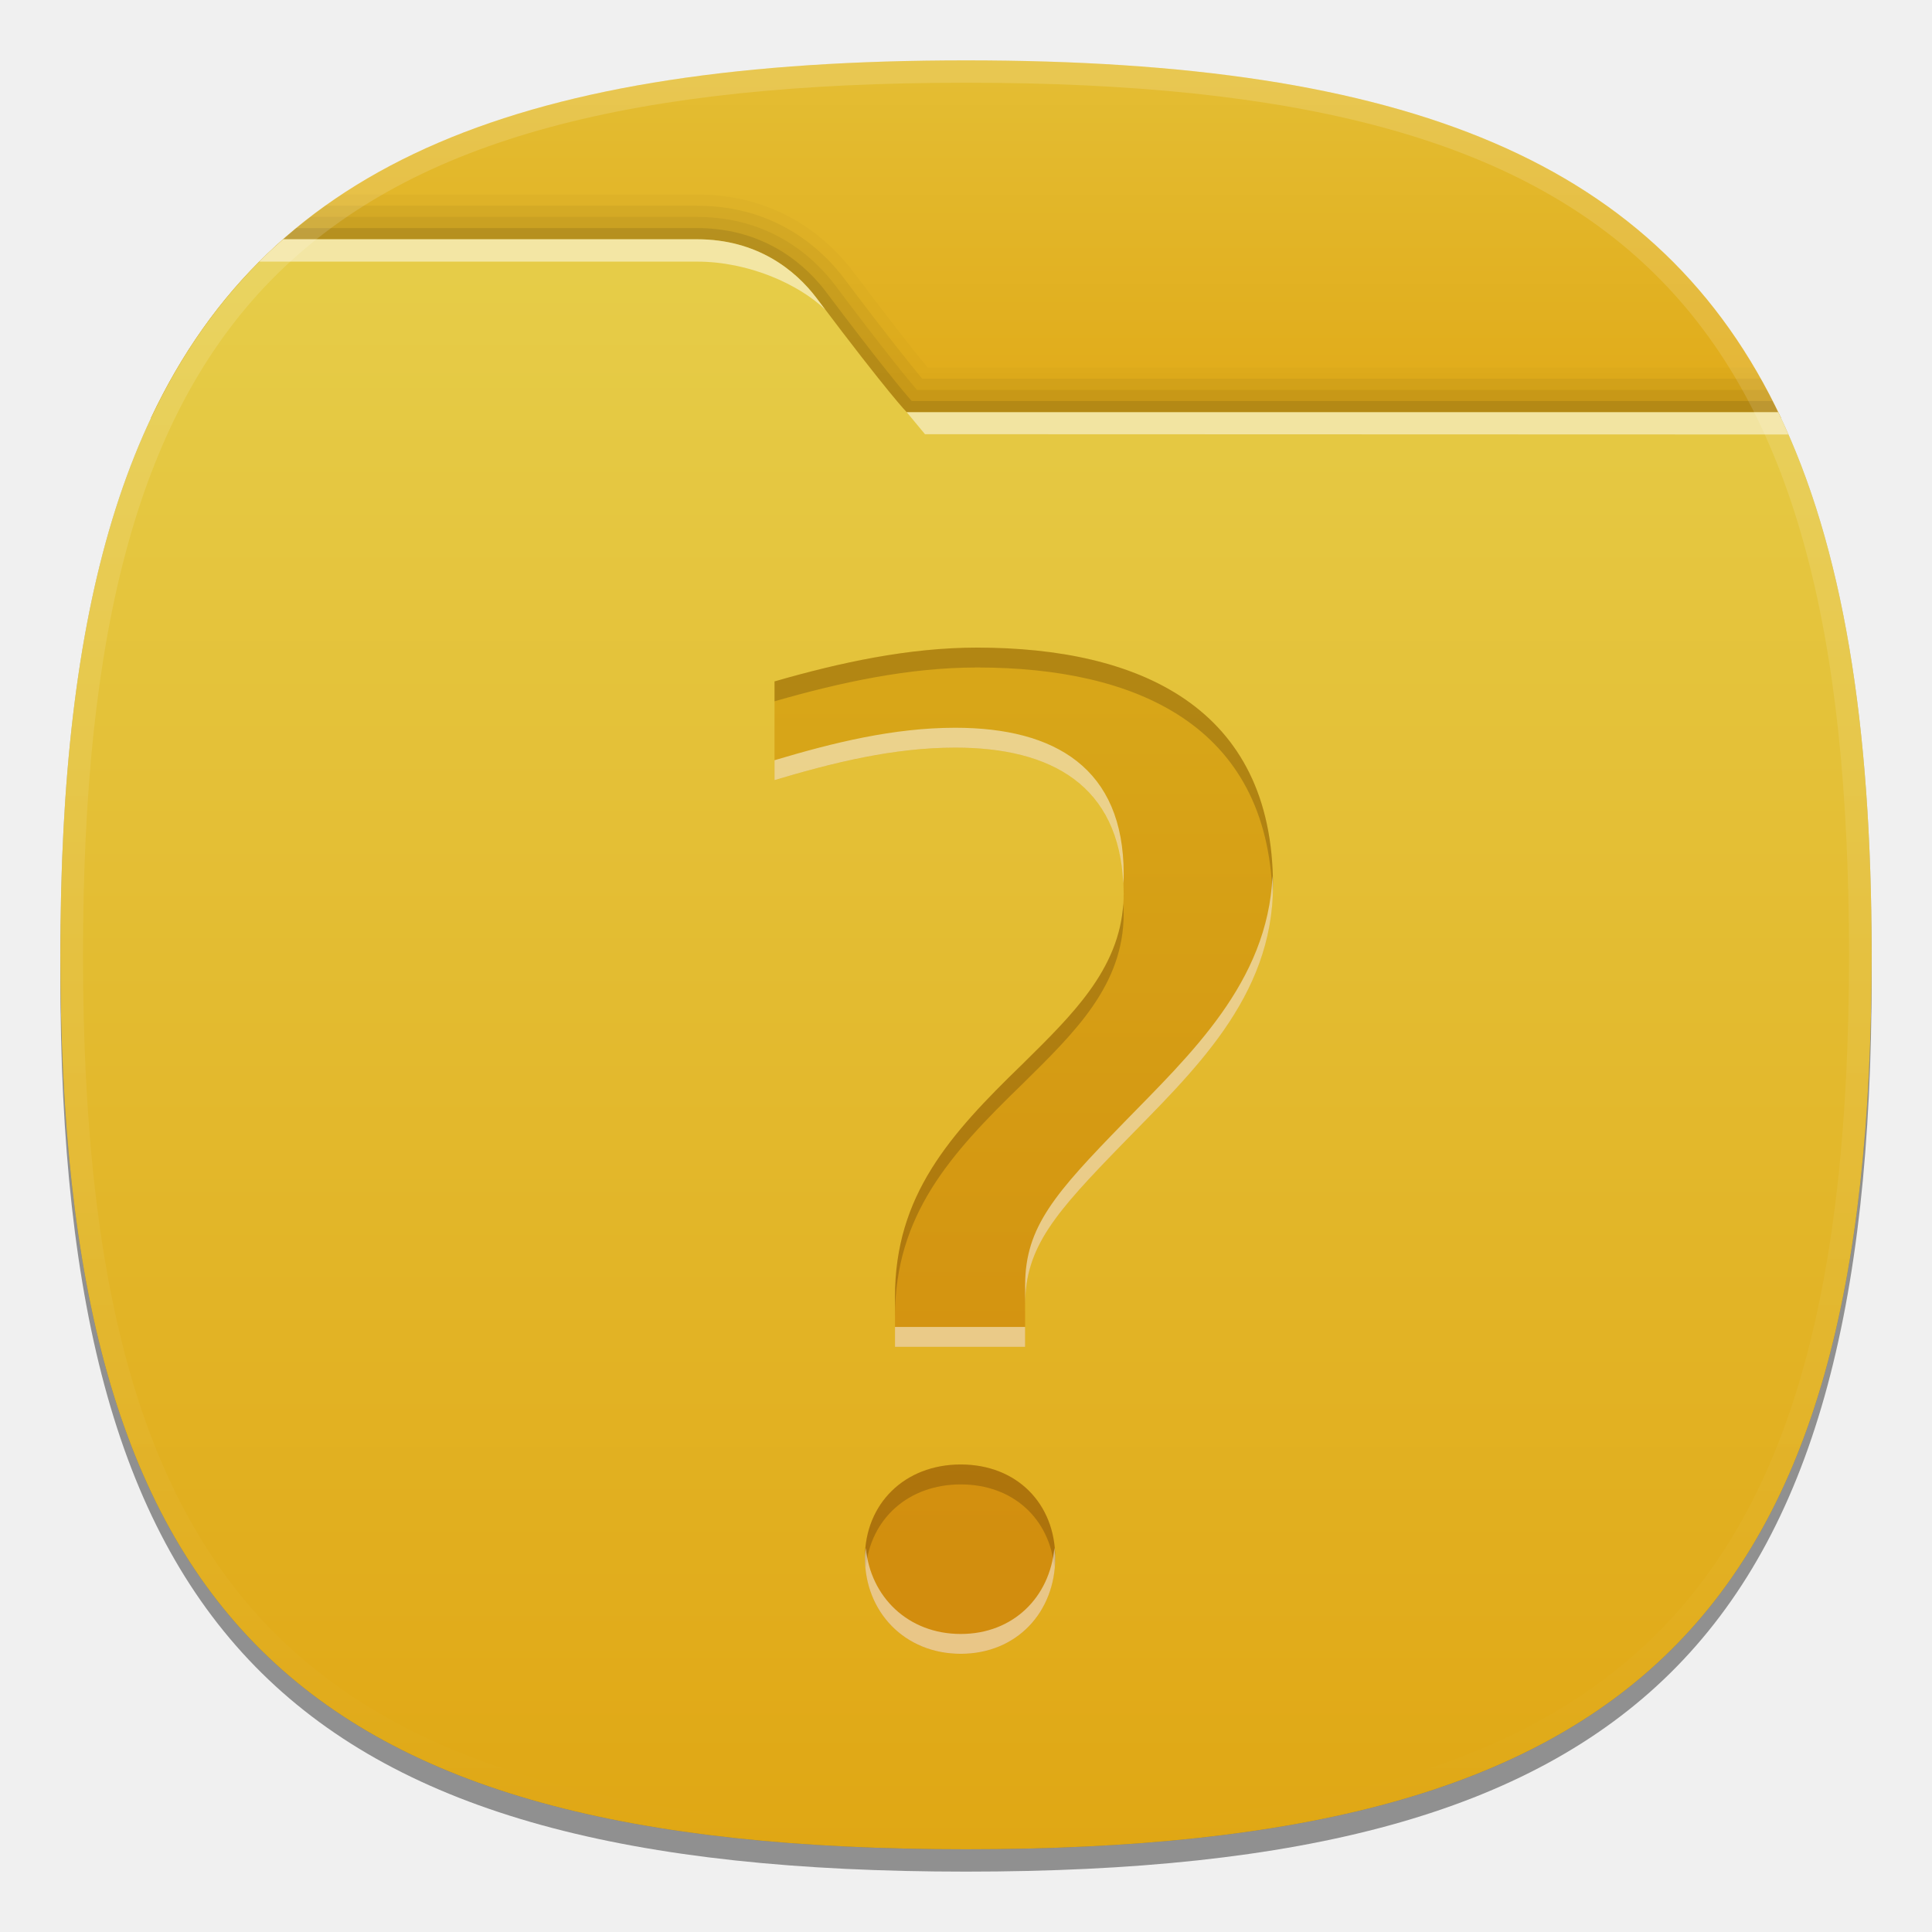
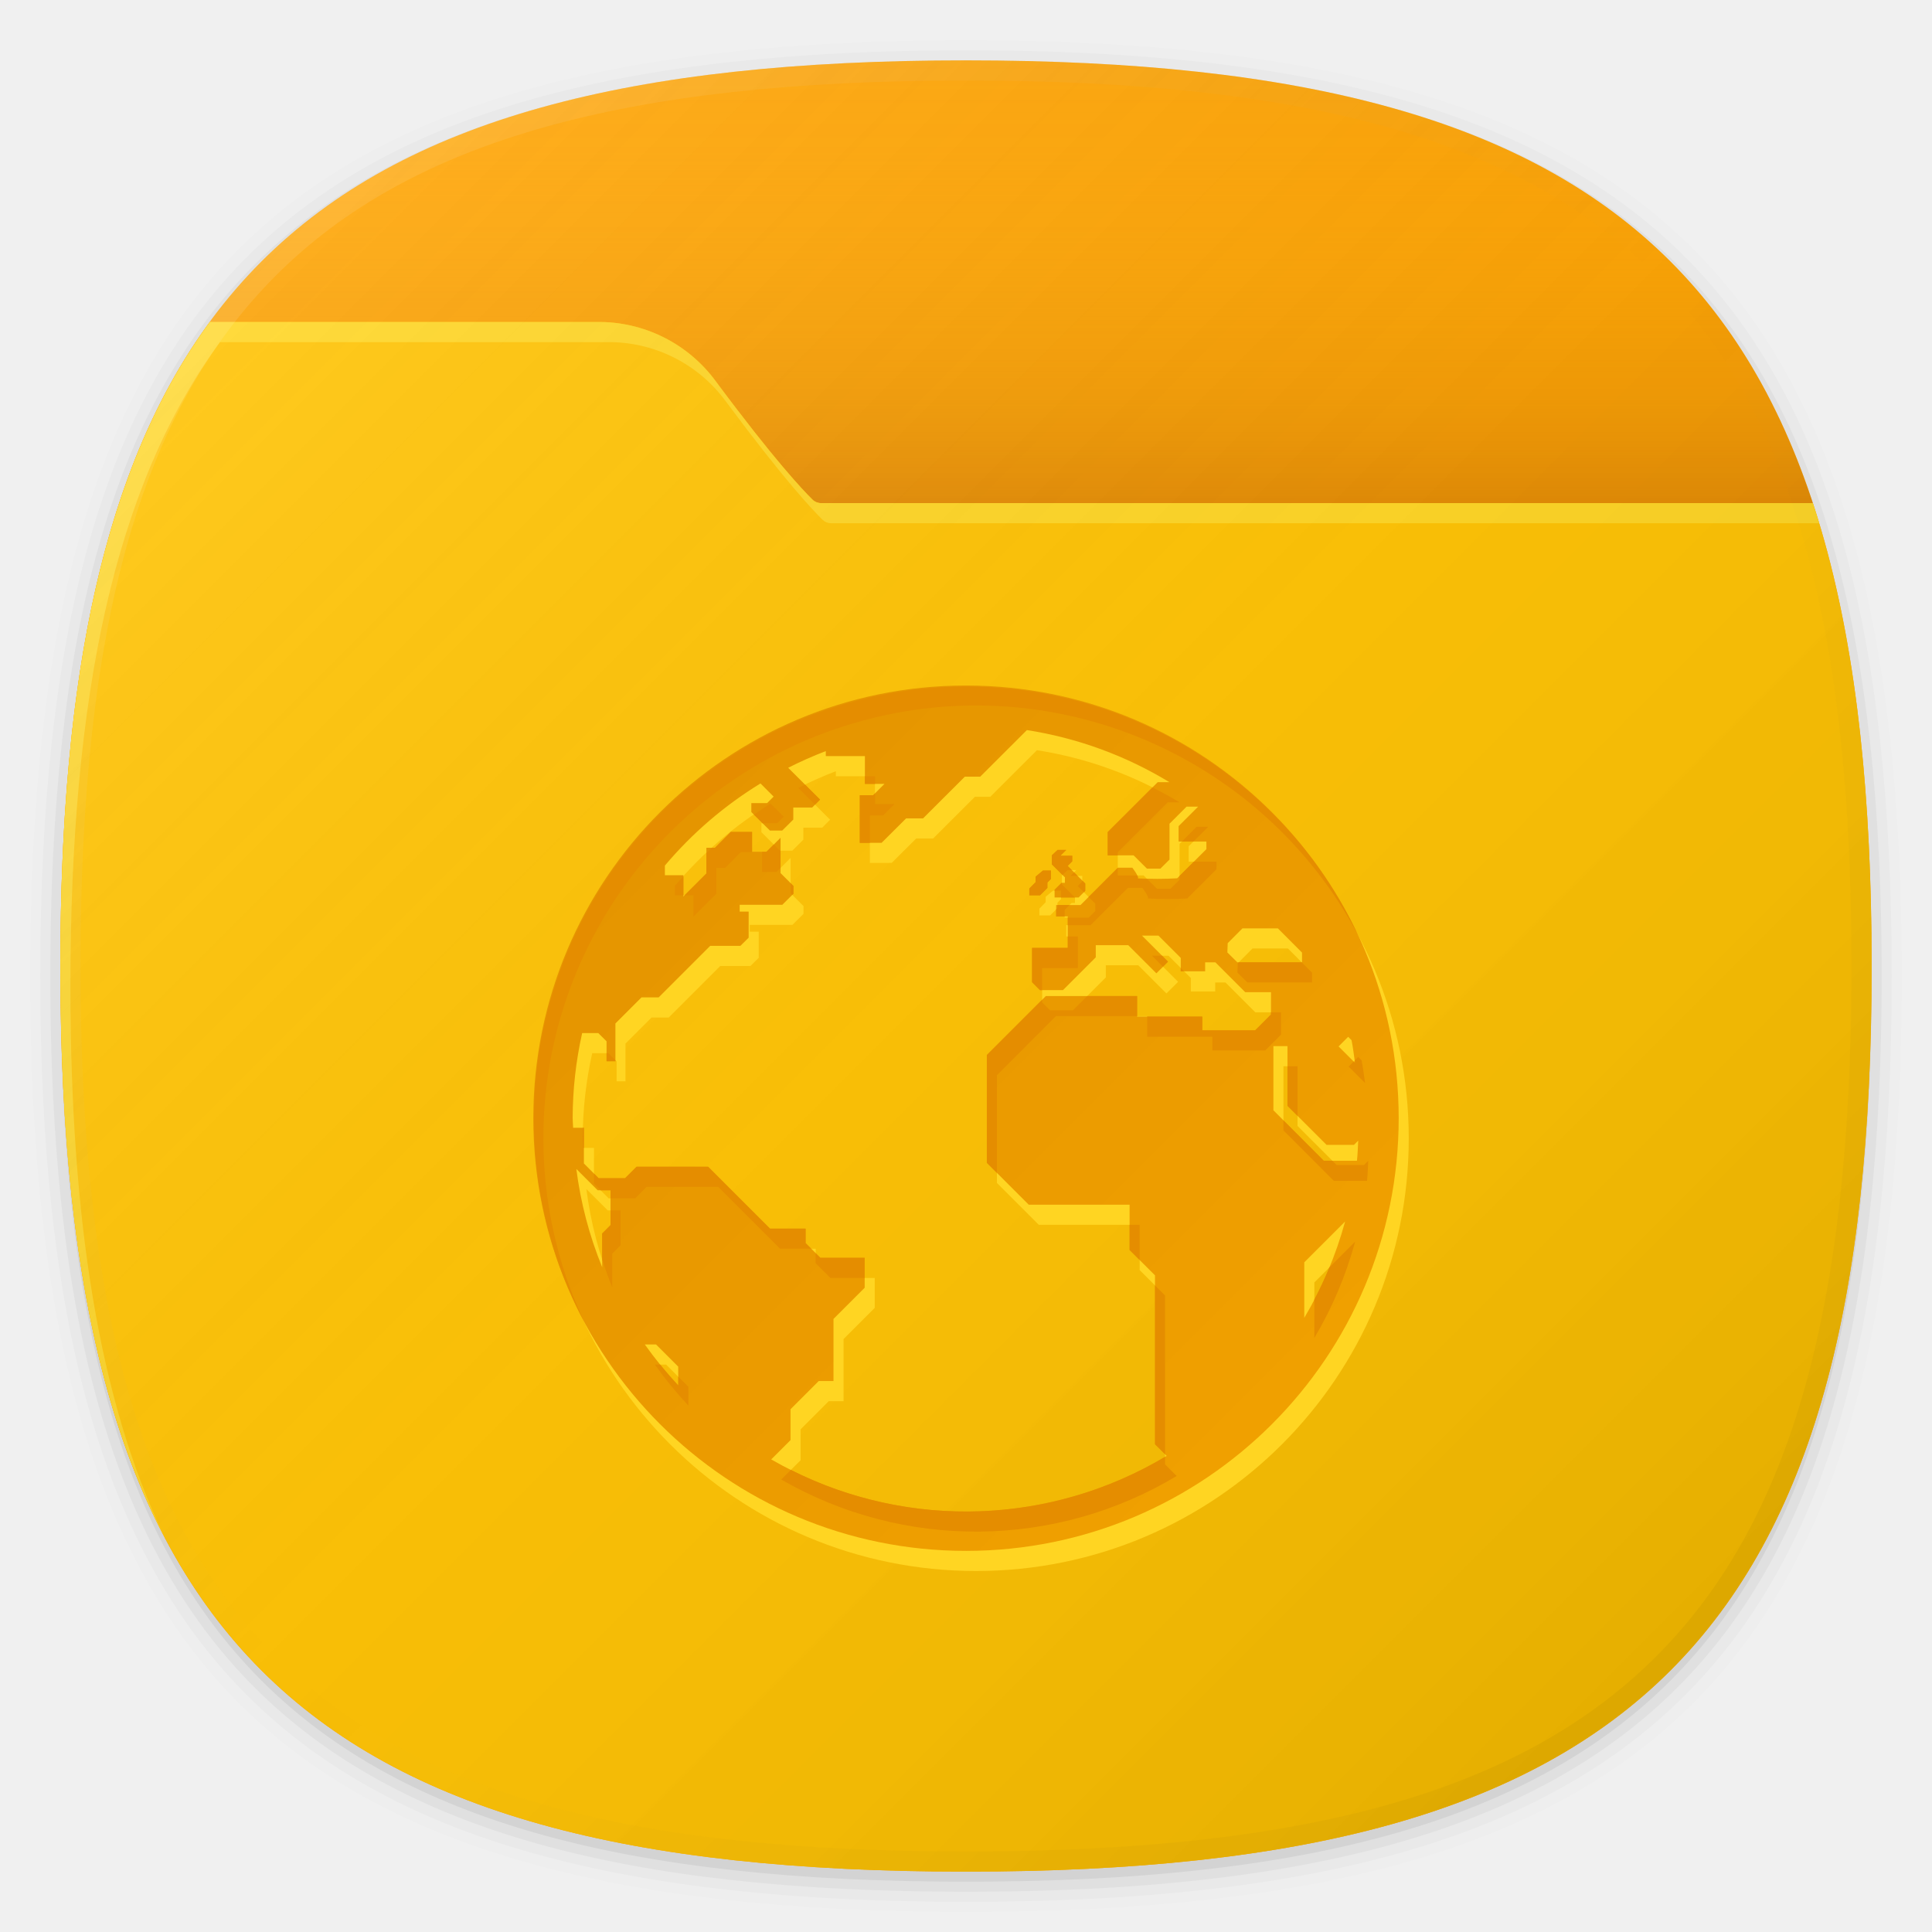
- <svg xmlns="http://www.w3.org/2000/svg" version="1.1" id="Livello_1" x="0px" y="0px" width="96px" height="96px" viewBox="0 0 96 96" enable-background="new 0 0 96 96" xml:space="preserve">
-   <defs id="defs63" />
-   <path d="M 93,48.556 C 93,81.483 81.344,93 48,93 14.661,93 3,81.483 3,48.556 3,15.63 14.661,4.111 48,4.111 c 33.342,0 45,11.519 45,44.444 z" id="path2" style="fill-opacity:0.4;stroke-width:1.118" />
-   <rect width="90" height="90" id="rect4" x="3" y="3" style="fill:none;stroke-width:0.938" />
-   <linearGradient id="SVGID_1_" gradientUnits="userSpaceOnUse" x1="18.805" y1="-147.865" x2="18.805" y2="-163.865" gradientTransform="matrix(1.125,0,0,-1.111111,26.84415,-161.2947)">
-     <stop offset="0" style="stop-color:#E4BE34" id="stop6" />
-     <stop offset="1" style="stop-color:#E0AA18" id="stop8" />
-   </linearGradient>
-   <path d="M 88.504,20.778 C 82.484,7.989 69.936,3 48,3 26.065,3 13.517,7.989 7.495,20.778 Z" id="path11" style="fill:url(#SVGID_1_);stroke-width:1.118" />
-   <path d="m 48,91.889 c 33.344,0 45,-11.518 45,-44.444 0,-12.751 -1.758,-22.279 -5.838,-29.183 h -41.072 C 45.468,17.507 44.346,16.097 42.395,13.503 41.318,12.071 38.875,9.667 34.633,9.667 H 16.989 C 7.002,16.256 3,28.182 3,47.444 3,80.371 14.661,91.889 48,91.889 Z" id="path13" style="fill-opacity:0.02;stroke-width:1.118" />
-   <path d="m 48,91.889 c 33.344,0 45,-11.518 45,-44.444 C 93,35.038 91.341,25.673 87.495,18.817 H 45.824 c -0.548,-0.653 -1.693,-2.073 -3.881,-4.981 -1.015,-1.35 -3.315,-3.613 -7.31,-3.613 h -18.459 C 6.781,16.917 3,28.713 3,47.444 3,80.371 14.661,91.889 48,91.889 Z" id="path15" style="fill-opacity:0.05;stroke-width:1.118" />
-   <path d="m 48,91.889 c 33.344,0 45,-11.518 45,-44.444 C 93,35.366 91.423,26.178 87.789,19.372 H 45.562 c -0.48,-0.56 -1.631,-1.964 -4.07,-5.206 C 40.539,12.901 38.38,10.778 34.633,10.778 H 15.428 C 6.584,17.561 3,29.219 3,47.444 3,80.371 14.661,91.889 48,91.889 Z" id="path17" style="fill-opacity:0.05;stroke-width:1.118" />
-   <path d="m 48,91.889 c 33.344,0 45,-11.518 45,-44.444 C 93,35.69 91.504,26.677 88.075,19.928 H 45.304 c -0.368,-0.414 -1.487,-1.74 -4.264,-5.43 -0.89,-1.181 -2.905,-3.166 -6.407,-3.166 h -19.908 C 6.393,18.192 3,29.708 3,47.444 3,80.371 14.661,91.889 48,91.889 Z" id="path19" style="fill-opacity:0.1;stroke-width:1.118" />
-   <linearGradient id="SVGID_2_" gradientUnits="userSpaceOnUse" x1="18.805" y1="-155.865" x2="18.805" y2="-227.865" gradientTransform="matrix(1.125,0,0,-1.111111,26.84415,-161.2947)">
-     <stop offset="0" style="stop-color:#E6CD49" id="stop21" />
-     <stop offset="1" style="stop-color:#E0A714" id="stop23" />
-   </linearGradient>
-   <path d="m 48,91.889 c 33.344,0 45,-11.518 45,-44.444 C 93,36.013 91.59,27.168 88.361,20.483 H 45.056 c 0,0 -0.827,-0.817 -4.467,-5.654 -1.073,-1.426 -2.978,-2.94 -5.956,-2.94 -3.621,0 -13.427,0 -20.561,0 C 6.214,18.808 3,30.179 3,47.444 3,80.371 14.661,91.889 48,91.889 Z" id="path26" style="fill:url(#SVGID_2_);stroke-width:1.118" />
-   <path d="M 34.633,11.889 H 14.072 C 13.664,12.248 13.263,12.616 12.88,13 h 21.753 c 2.601,0 5.072,1.141 6.371,2.381 C 40.867,15.2 40.734,15.023 40.589,14.83 39.515,13.403 37.611,11.889 34.633,11.889 Z M 88.361,20.483 H 45.056 l 0.906,1.092 42.898,0.014 c -0.163,-0.372 -0.325,-0.746 -0.499,-1.107 z" id="path28" style="fill:#ffffff;fill-opacity:0.5;stroke-width:1.118" />
-   <linearGradient id="SVGID_3_" gradientUnits="userSpaceOnUse" x1="-175.12" y1="-963.959" x2="-175.12" y2="-1043.204" gradientTransform="matrix(1.125,0,0,-1.111111,245.0101,-1067.785)">
-     <stop offset="0" style="stop-color:#FFFFFF" id="stop30" />
-     <stop offset="1" style="stop-color:#FFFFFF;stop-opacity:0" id="stop32" />
-   </linearGradient>
-   <path d="M 48,3 C 14.661,3 3,14.518 3,47.444 c 0,32.927 11.661,44.444 45,44.444 33.344,0 45,-11.518 45,-44.444 C 93,14.518 81.342,3 48,3 Z m 0,87.778 C 15.197,90.778 4.125,79.842 4.125,47.444 4.125,15.047 15.197,4.111 48,4.111 c 32.803,0 43.875,10.936 43.875,43.333 0,32.398 -11.072,43.333 -43.875,43.333 z" id="path35" style="fill:url(#SVGID_3_);fill-opacity:0.15;stroke-width:1.118" />
-   <linearGradient id="SVGID_4_" gradientUnits="userSpaceOnUse" x1="21.356" y1="-176.581" x2="21.356" y2="-244.963" gradientTransform="matrix(1.125,0,0,-1.111111,26.84415,-161.2947)">
-     <stop offset="0" style="stop-color:#D6A214" id="stop37" />
-     <stop offset="0.75" style="stop-color:#CE820A" id="stop39" />
-     <stop offset="1" style="stop-color:#CE820A" id="stop41" />
-   </linearGradient>
-   <path d="m 47.739,72.769 c -2.789,0 -4.762,1.951 -4.762,4.638 0,2.687 1.973,4.772 4.762,4.772 2.79,0 4.695,-2.082 4.695,-4.772 C 52.432,74.72 50.529,72.769 47.739,72.769 Z m 0.817,-40.59 c -3.401,0 -6.804,0.74 -10.07,1.68 v 4.907 c 2.927,-0.874 5.919,-1.614 8.981,-1.614 4.966,0 8.368,2.017 8.368,7.259 0,3.563 -2.448,5.914 -5.034,8.468 -3.607,3.496 -6.329,6.518 -6.329,11.558 v 2.487 h 6.465 v -2.083 c 0,-2.89 1.495,-4.569 4.898,-8.063 3.402,-3.496 7.417,-7.191 7.417,-12.77 0.001,-8.87 -6.667,-11.827 -14.696,-11.827 z" id="path44" style="fill:url(#SVGID_4_);fill-opacity:0.9;stroke-width:1.118" />
-   <path d="m 44.472,64.436 v 0.988 c 0,-5.038 2.723,-8.063 6.329,-11.557 2.586,-2.554 5.034,-4.904 5.034,-8.467 0,-0.174 -0.013,-0.336 -0.02,-0.502 C 55.603,48.19 53.266,50.442 50.801,52.879 47.194,56.372 44.472,59.396 44.472,64.436 Z" id="path46" style="fill:#1a0900;fill-opacity:0.2;stroke-width:1.118" />
-   <path d="m 47.739,72.769 c -2.789,0 -4.762,1.951 -4.762,4.638 0,0.171 0.029,0.331 0.045,0.496 0.231,-2.426 2.105,-4.143 4.717,-4.143 2.613,0 4.428,1.72 4.652,4.143 0.013,-0.164 0.043,-0.324 0.043,-0.496 C 52.432,74.72 50.529,72.769 47.739,72.769 Z" id="path48" style="fill:#1a0900;fill-opacity:0.2;stroke-width:1.118" />
-   <path d="m 48.556,32.179 c -3.401,0 -6.804,0.74 -10.07,1.68 v 0.988 c 3.266,-0.94 6.669,-1.68 10.07,-1.68 7.88,0 14.433,2.861 14.675,11.352 0.008,-0.171 0.024,-0.338 0.024,-0.512 -0.001,-8.871 -6.669,-11.828 -14.698,-11.828 z" id="path50" style="fill:#1a0900;fill-opacity:0.2;stroke-width:1.118" />
-   <rect x="44.472" y="65.936" width="6.465" height="0.988" id="rect52" style="fill:#ffffff;fill-opacity:0.5;stroke-width:1.118" />
-   <path d="m 55.815,43.908 c 0.01,-0.161 0.02,-0.321 0.02,-0.487 0,-5.243 -3.402,-7.259 -8.368,-7.259 -3.063,0 -6.055,0.739 -8.981,1.613 v 0.989 C 41.414,37.89 44.406,37.15 47.468,37.15 c 4.801,0.001 8.13,1.896 8.348,6.758 z" id="path54" style="fill:#ffffff;fill-opacity:0.5;stroke-width:1.118" />
-   <path d="m 55.837,55.787 c -3.403,3.496 -4.898,5.176 -4.898,8.064 V 64.84 c 0,-2.89 1.495,-4.569 4.898,-8.063 3.402,-3.496 7.417,-7.191 7.417,-12.77 0,-0.166 -0.018,-0.314 -0.024,-0.476 -0.238,5.291 -4.097,8.871 -7.394,12.256 z" id="path56" style="fill:#ffffff;fill-opacity:0.5;stroke-width:1.118" />
-   <path d="m 47.739,81.191 c -2.612,0 -4.487,-1.837 -4.717,-4.278 -0.016,0.163 -0.045,0.322 -0.045,0.492 0,2.687 1.973,4.772 4.762,4.772 2.79,0 4.695,-2.082 4.695,-4.772 0,-0.17 -0.029,-0.328 -0.043,-0.492 -0.225,2.442 -2.038,4.278 -4.652,4.278 z" id="path58" style="fill:#ffffff;fill-opacity:0.5;stroke-width:1.118" />
+ <svg xmlns="http://www.w3.org/2000/svg" width="192" height="192" viewBox="0 0 192 192">
+   <defs>
+     <style>
+       .cls-1 {
+         fill: none;
+       }
+ 
+       .cls-2 {
+         opacity: 0.01;
+       }
+ 
+       .cls-2, .cls-3, .cls-4, .cls-5 {
+         isolation: isolate;
+       }
+ 
+       .cls-3 {
+         opacity: 0.02;
+       }
+ 
+       .cls-4 {
+         opacity: 0.04;
+       }
+ 
+       .cls-5 {
+         opacity: 0.06;
+       }
+ 
+       .cls-6 {
+         fill: #ffa300;
+       }
+ 
+       .cls-7 {
+         fill: url(#未命名的渐变_44);
+       }
+ 
+       .cls-8 {
+         fill: #ffc200;
+       }
+ 
+       .cls-9 {
+         fill: #ffd522;
+       }
+ 
+       .cls-10 {
+         fill: url(#未命名的渐变_15);
+       }
+ 
+       .cls-11 {
+         fill: url(#未命名的渐变_2);
+       }
+ 
+       .cls-12 {
+         fill: url(#未命名的渐变_111);
+       }
+ 
+       .cls-13 {
+         fill: #e58d00;
+       }
+     </style>
+     <linearGradient id="未命名的渐变_44" data-name="未命名的渐变 44" x1="100.502" y1="50" x2="100.502" y2="6" gradientUnits="userSpaceOnUse">
+       <stop offset="0" stop-color="#b96400" stop-opacity="0.4" />
+       <stop offset="0.225" stop-color="#d17e00" stop-opacity="0.265" />
+       <stop offset="0.527" stop-color="#ea9900" stop-opacity="0.12" />
+       <stop offset="0.795" stop-color="#faaa00" stop-opacity="0.031" />
+       <stop offset="1" stop-color="#ffb000" stop-opacity="0" />
+     </linearGradient>
+     <linearGradient id="未命名的渐变_15" data-name="未命名的渐变 15" x1="166.004" y1="27.998" x2="25.998" y2="168.004" gradientTransform="matrix(1, 0, 0, -1, 0, 194)" gradientUnits="userSpaceOnUse">
+       <stop offset="0" stop-opacity="0.1" />
+       <stop offset="0.5" stop-color="gray" stop-opacity="0.05" />
+       <stop offset="1" stop-color="#fff" stop-opacity="0.12" />
+     </linearGradient>
+     <linearGradient id="未命名的渐变_2" data-name="未命名的渐变 2" x1="166.012" y1="75.988" x2="25.987" y2="216.012" gradientTransform="matrix(1, 0, 0, -1, 0, 242)" gradientUnits="userSpaceOnUse">
+       <stop offset="0" stop-opacity="0.04" />
+       <stop offset="0.5" stop-color="gray" stop-opacity="0" />
+       <stop offset="1" stop-color="#fff" stop-opacity="0.1" />
+     </linearGradient>
+     <linearGradient id="未命名的渐变_111" data-name="未命名的渐变 111" x1="126.407" y1="52.47" x2="65.595" y2="113.282" gradientTransform="matrix(1, 0, 0, -1, 0, 194)" gradientUnits="userSpaceOnUse">
+       <stop offset="0" stop-color="#f0a000" />
+       <stop offset="1" stop-color="#e59500" />
+     </linearGradient>
+   </defs>
+   <g id="图层_2" data-name="图层 2">
+     <g id="图层_1-2" data-name="图层 1">
+       <rect class="cls-1" width="192" height="192" />
+       <g>
+         <path class="cls-2" d="M96,190C27.3,190,3,165.7,3,97S27.3,4,96,4s93,24.3,93,93S164.7,190,96,190Z" />
+         <path class="cls-3" d="M96,189C28.1,189,4,164.9,4,97S28.1,5,96,5s92,24.1,92,92S163.9,189,96,189Z" />
+         <path class="cls-4" d="M96,188C28.8,188,5,164.2,5,97S28.8,6,96,6s91,23.8,91,91S163.2,188,96,188Z" />
+         <path class="cls-5" d="M186,97c0,66.7-23.3,90-90,90S6,163.7,6,97,29.3,7,96,7,186,30.3,186,97Z" />
+       </g>
+       <path class="cls-6" d="M186,96c0,66.7-23.3,90-90,90S6,162.7,6,96,29.3,6,96,6,186,29.3,186,96Z" />
+       <path class="cls-7" d="M71.177,37.953c5.758,7.748,8.622,10.776,9.568,11.7a1.2,1.2,0,0,0,.842.344H180.16C169.684,18.149,144.154,6,96,6,58.276,6,34.438,13.457,20.843,32H59.266A14.424,14.424,0,0,1,71.177,37.953Z" />
+       <path class="cls-8" d="M6,96c0,66.67,23.32,90,90,90s90-23.33,90-90c0-18.545-1.807-33.732-5.846-46H81.587a1.2,1.2,0,0,1-.842-.344c-.946-.927-3.81-3.955-9.568-11.7A14.424,14.424,0,0,0,59.266,32H20.859C10.407,46.245,6,67.029,6,96Z" />
+       <path class="cls-9" d="M7,98c0-28.971,4.407-49.755,14.859-64H60.266a14.424,14.424,0,0,1,11.911,5.953c5.758,7.748,8.622,10.776,9.568,11.7a1.2,1.2,0,0,0,.842.344H180.78c-.2-.674-.41-1.343-.626-2H81.587a1.2,1.2,0,0,1-.842-.344c-.946-.927-3.81-3.955-9.568-11.7A14.424,14.424,0,0,0,59.266,32H20.859C10.407,46.245,6,67.029,6,96c0,24.311,3.106,42.854,10.279,56.61C9.816,139.073,7,121.152,7,98Z" />
+       <path class="cls-10" d="M186,96c0,66.67-23.32,90-90,90S6,162.67,6,96,29.32,6,96,6,186,29.32,186,96Z" />
+       <path class="cls-11" d="M96,6C29.3,6,6,29.3,6,96s23.3,90,90,90,90-23.3,90-90S162.7,6,96,6Zm68.6,158.6C151.2,178,130,184,96,184s-55.2-6-68.6-19.4S8,130,8,96s6-55.2,19.4-68.6S62,8,96,8s55.2,6,68.6,19.4S184,62,184,96,178,151.2,164.6,164.6Z" />
+       <path class="cls-9" d="M97,70.125a43,43,0,1,0,43,42.99A43,43,0,0,0,97,70.125Zm37.979,34.912.336.338c.15.741.238,1.5.346,2.254l-1.634-1.636ZM61.672,123.752l-.827.834v3.351a38.75,38.75,0,0,1-2.57-9.767l2.122,2.118h1.275Zm6.735,15.937a39.422,39.422,0,0,1-3.325-4.075H66.2l2.2,2.2Zm58.9-36.866-1.569,1.567h-5.254v-1.362h-6.477v-2.045h-9.07l-5.865,5.866v10.709l4.159,4.161h10.027v4.5l2.525,2.524v16.785l1.159,1.158a38.752,38.752,0,0,1-39.3.349l1.92-1.919v-3.069l2.8-2.8h1.469v-6.174l3.1-3.1V127h-4.4l-1.466-1.464V124.1H77.519l-6.147-6.149H64.261L63.12,119.09H60.489l-1.462-1.466v-3.545H57.958c-.008-.325-.049-.639-.049-.964a39.1,39.1,0,0,1,.946-8.451h1.6l.825.821v1.976h.879v-3.749l2.594-2.594h1.706L71.577,96h3l.824-.813V92.591h-.891v-.675h4.236l1.106-1.1v-.77l-1.282-1.281V85.255l-1.4,1.4h-1.43V84.677H73.624l-1.568,1.571H71.2v2.559l-2.287,2.286V88.98H67.076v-.961a39.284,39.284,0,0,1,9.5-8.162l1.306,1.309-.645.643h-1.57V82.7l1.847,1.839h1.222l1.1-1.093V82.253h1.875l.785-.79L79.329,78.3a39.568,39.568,0,0,1,3.739-1.658v.5h3.886V79.9H88.9l-1.124,1.125H86.447v4.732h2.166L91.05,83.33h1.681l4.152-4.144h1.528l4.64-4.632a38.773,38.773,0,0,1,14.167,5.18h-1.169l-4.965,4.958V87h2.569l1.329,1.323h1.337l.905-.9V83.86l1.694-1.695h1.15L118.129,84.1V85.63h2.761v.759l-2.9,2.894a33.063,33.063,0,0,1-3.921,0c.153-.158-.539-1.051-.539-1.051h-1.437l-3.714,3.71h-2.419v1.125h1.155V96.2h-3.548v3.41l.786.788h2.283l3.26-3.26V95.929h3.225l2.8,2.8,1.159-1.157-2.59-2.592h1.634l2.219,2.215v1.333h2.423v-.89h1.021l2.965,2.965h2.56Zm-3.34-5.188-.993-.983.033-.92,1.466-1.472h3.52l2.4,2.406v.967h-6.428Zm6.651,35.334v-5.523l4.058-4.056A38.741,38.741,0,0,1,130.616,132.969Zm1.939-15.616-5.009-5.016v-6.373h1.4v5.93l3.884,3.883h2.724l.423-.422c-.039.667-.053,1.339-.126,2h-3.295ZM105.088,90.245v-.537l.35-.354v-.843h-.788l-.735.61v.547l-.623.632v.674h1.069Zm1.739-.508h-.33l-.692.692v.76h2.387l.658-.659V89.8L107.1,88.056l.457-.463v-.548h-1.182l.584-.578H106.1l-.568.53v.9l1.3,1.294Z" />
+       <path class="cls-12" d="M96,68.125a43,43,0,1,0,43,42.99A43,43,0,0,0,96,68.125Zm37.979,34.912.336.338c.15.741.238,1.5.346,2.254l-1.634-1.636ZM60.672,121.752l-.827.834v3.351a38.75,38.75,0,0,1-2.57-9.767l2.122,2.118h1.275Zm6.735,15.937a39.422,39.422,0,0,1-3.325-4.075H65.2l2.2,2.2Zm58.9-36.866-1.569,1.567h-5.254v-1.362h-6.477V98.983h-9.07l-5.865,5.866v10.709l4.159,4.161h10.027v4.5l2.525,2.524v16.785l1.159,1.158a38.752,38.752,0,0,1-39.3.349l1.92-1.919v-3.069l2.8-2.8h1.469v-6.174l3.1-3.1V125h-4.4l-1.466-1.464V122.1H76.519l-6.147-6.149H63.261L62.12,117.09H59.489l-1.462-1.466v-3.545H56.958c-.008-.325-.049-.639-.049-.964a39.1,39.1,0,0,1,.946-8.451h1.6l.825.821v1.976h.879v-3.749l2.594-2.594h1.706L70.577,94h3l.824-.813V90.591h-.891v-.675h4.236l1.106-1.1v-.77l-1.282-1.281V83.255l-1.4,1.4h-1.43V82.677H72.624l-1.568,1.571H70.2v2.559l-2.287,2.286V86.98H66.076v-.961a39.284,39.284,0,0,1,9.5-8.162l1.306,1.309-.645.643h-1.57V80.7l1.847,1.839h1.222l1.1-1.093V80.253h1.875l.785-.79L78.329,76.3a39.568,39.568,0,0,1,3.739-1.658v.5h3.886V77.9H87.9l-1.124,1.125H85.447v4.732h2.166L90.05,81.33h1.681l4.152-4.144h1.528l4.64-4.632a38.773,38.773,0,0,1,14.167,5.18h-1.169l-4.965,4.958V85h2.569l1.329,1.323h1.337l.905-.9V81.86l1.694-1.695h1.15L117.129,82.1V83.63h2.761v.759l-2.9,2.894a33.063,33.063,0,0,1-3.921,0c.153-.158-.539-1.051-.539-1.051h-1.437l-3.714,3.71h-2.419v1.125h1.155V94.2h-3.548v3.41l.786.788h2.283l3.26-3.26V93.929h3.225l2.8,2.8,1.159-1.157-2.59-2.592h1.634l2.219,2.215v1.333h2.423v-.89h1.021l2.965,2.965h2.56Zm-3.34-5.188-.993-.983.033-.92,1.466-1.472h3.52l2.4,2.406v.967h-6.428Zm6.651,35.334v-5.523l4.058-4.056A38.741,38.741,0,0,1,129.616,130.969Zm1.939-15.616-5.009-5.016v-6.373h1.4v5.93l3.884,3.883h2.724l.423-.422c-.039.667-.053,1.339-.126,2h-3.295ZM104.088,88.245v-.537l.35-.354v-.843h-.788l-.735.61v.547l-.623.632v.674h1.069Zm1.739-.508h-.33l-.692.692v.76h2.387l.658-.659V87.8L106.1,86.056l.457-.463v-.548h-1.182l.584-.578H105.1l-.568.53v.9l1.3,1.294Z" />
+       <g>
+         <polygon class="cls-13" points="112.256 124.22 113.256 125.22 113.256 121.719 112.256 121.719 112.256 124.22" />
+         <polygon class="cls-13" points="105.088 89.942 105.088 90.245 104.958 90.376 104.958 91.067 105.805 91.067 105.805 90.429 106.292 89.942 105.088 89.942" />
+         <polygon class="cls-13" points="108.052 98.983 106.634 100.401 104.351 100.401 103.565 99.613 103.565 99.354 98.07 104.849 98.07 115.558 99.07 116.558 99.07 106.849 104.935 100.983 113.005 100.983 113.005 98.983 108.052 98.983" />
+         <polygon class="cls-13" points="114.781 143.529 115.781 144.528 115.781 128.744 114.781 127.745 114.781 143.529" />
+         <polygon class="cls-13" points="102.915 87.121 102.915 87.668 102.292 88.3 102.292 88.974 103.361 88.974 104.088 88.245 104.088 87.708 104.438 87.354 104.438 86.511 103.65 86.511 102.915 87.121" />
+         <polygon class="cls-13" points="107.56 87.593 107.103 88.056 107.714 88.667 107.85 88.53 107.85 87.801 107.56 87.512 107.56 87.593" />
+         <polygon class="cls-13" points="107.094 87.045 106.737 86.69 106.378 87.045 107.094 87.045" />
+         <polygon class="cls-13" points="105.1 84.467 104.532 84.997 104.532 85.9 105.583 86.949 106.1 86.467 106.514 86.467 106.103 86.056 106.56 85.593 106.56 85.045 105.378 85.045 105.962 84.467 105.1 84.467" />
+         <path class="cls-13" d="M135.976,115.355l-.423.422h-2.724l-.427-.426h-.847v0l-4.009-4.015v1l5.009,5.016v0h3.3C135.923,116.694,135.937,116.022,135.976,115.355Z" />
+         <polygon class="cls-13" points="116.073 95.569 115.482 94.977 114.483 94.977 115.573 96.068 116.073 95.569" />
+         <path class="cls-13" d="M68.407,137.815l-1-1v.873q-.936-1.006-1.8-2.075h-.524a39.422,39.422,0,0,0,3.325,4.075Z" />
+         <path class="cls-13" d="M125.736,104.39l1.569-1.567V100.6h-1v.223l-1.569,1.567h-5.254v-1.362h-5.477v2h6.477v1.362Z" />
+         <path class="cls-13" d="M132.106,125.957q-.673,1.635-1.49,3.19v3.822a38.725,38.725,0,0,0,4.058-9.579Z" />
+         <path class="cls-13" d="M60.845,124.586l.827-.834v-3.464h-1v1.464l-.827.834v2.58c.3.938.628,1.865,1,2.771Z" />
+         <polygon class="cls-13" points="77.519 124.096 80.615 124.096 80.057 123.538 80.057 122.096 76.519 122.096 70.372 115.947 63.261 115.947 62.12 117.09 59.489 117.09 59.027 116.627 59.027 117.624 59.689 118.288 60.672 118.288 60.672 119.09 63.12 119.09 64.261 117.947 71.372 117.947 77.519 124.096" />
+         <path class="cls-13" d="M71.2,88.807V86.248h.856l1.568-1.571h2.113v1.978h1.43l.4-.4V84.54h-.054l-.617-.615-.729.73h-1.43V82.677H72.624l-1.568,1.571h-.3c-.188.169-.371.343-.555.516v2.043L68.026,88.98h.887v2.113Z" />
+         <path class="cls-13" d="M67.913,87.1c-.276.308-.571.6-.837.917v.961h.837Z" />
+         <polygon class="cls-13" points="105.532 87.737 105.497 87.737 104.805 88.429 104.805 88.511 105.438 88.511 105.438 89.189 106.823 89.189 105.532 87.9 105.532 87.737" />
+         <rect class="cls-13" x="85.954" y="77.142" width="1" height="0.762" />
+         <polygon class="cls-13" points="86.954 78.852 86.776 79.029 85.447 79.029 85.447 83.761 86.447 83.761 86.447 81.029 87.776 81.029 88.9 79.904 86.954 79.904 86.954 78.852" />
+         <path class="cls-13" d="M110.084,82.692V85h1v-.307l4.965-4.958h1.169c-.874-.531-1.774-1.019-2.689-1.481Z" />
+         <polygon class="cls-13" points="117.453 83.63 118.601 83.63 120.068 82.165 118.918 82.165 117.453 83.63" />
+         <path class="cls-13" d="M54,113.115a43,43,0,0,1,80.945-20.229,43,43,0,1,0-76.886,38.478A42.856,42.856,0,0,1,54,113.115Z" />
+         <path class="cls-13" d="M57.958,114.079h.069v-2h-.088c-.009.345-.03.688-.03,1.036C57.909,113.44,57.95,113.754,57.958,114.079Z" />
+         <path class="cls-13" d="M117.224,87.048v.377l-.905.9h-1.337l-.975-.97c-.575,0-.992-.017-.94-.069s.014-.155-.046-.284h-1.937v-.761l-2.9,2.9.666.665v.729l-.658.659h-2.079v.753h2.264l3.714-3.71h1.437s.692.893.539,1.051a33.063,33.063,0,0,0,3.921,0l2.9-2.894V85.63h-2.245Z" />
+         <polygon class="cls-13" points="60.279 104.664 60.279 105.461 61.158 105.461 61.158 105.365 60.454 104.664 60.279 104.664" />
+         <path class="cls-13" d="M74.928,80.961l.852.848h1.456l.645-.643-1.306-1.309C76.011,80.2,75.473,80.588,74.928,80.961Z" />
+         <path class="cls-13" d="M116.94,146.687l-1.159-1.158v-.754a38.681,38.681,0,0,1-37.187,1.3l-.958.957a38.752,38.752,0,0,0,39.3-.349Z" />
+         <polygon class="cls-13" points="123.103 95.633 123.005 95.732 122.972 96.652 123.965 97.635 123.965 97.633 130.393 97.633 130.393 96.666 129.363 95.633 123.103 95.633" />
+         <polygon class="cls-13" points="78.733 88.935 78.849 88.82 78.849 88.05 78.567 87.768 78.567 88.769 78.733 88.935" />
+         <polygon class="cls-13" points="106.113 94.203 102.565 94.203 102.565 97.613 103.351 98.401 103.565 98.401 103.565 96.203 107.113 96.203 107.113 93.067 106.113 93.067 106.113 94.203" />
+         <path class="cls-13" d="M80.993,79.965l.5-.5-1.484-1.484c-.225.109-.455.209-.678.322Z" />
+         <polygon class="cls-13" points="81.057 124.537 81.057 125.538 82.523 127.002 85.924 127.002 85.924 125.002 81.523 125.002 81.057 124.537" />
+         <polygon class="cls-13" points="127.945 105.964 127.945 109.894 128.945 110.894 128.945 105.964 127.945 105.964" />
+         <path class="cls-13" d="M134.661,105.629l-.136-.136-.5.5,1.634,1.636c-.108-.753-.2-1.513-.346-2.254l-.336-.338-.351.353Z" />
+         <polygon class="cls-13" points="117.336 96.193 117.336 96.525 117.668 96.525 117.336 96.193" />
+       </g>
+     </g>
+   </g>
</svg>
